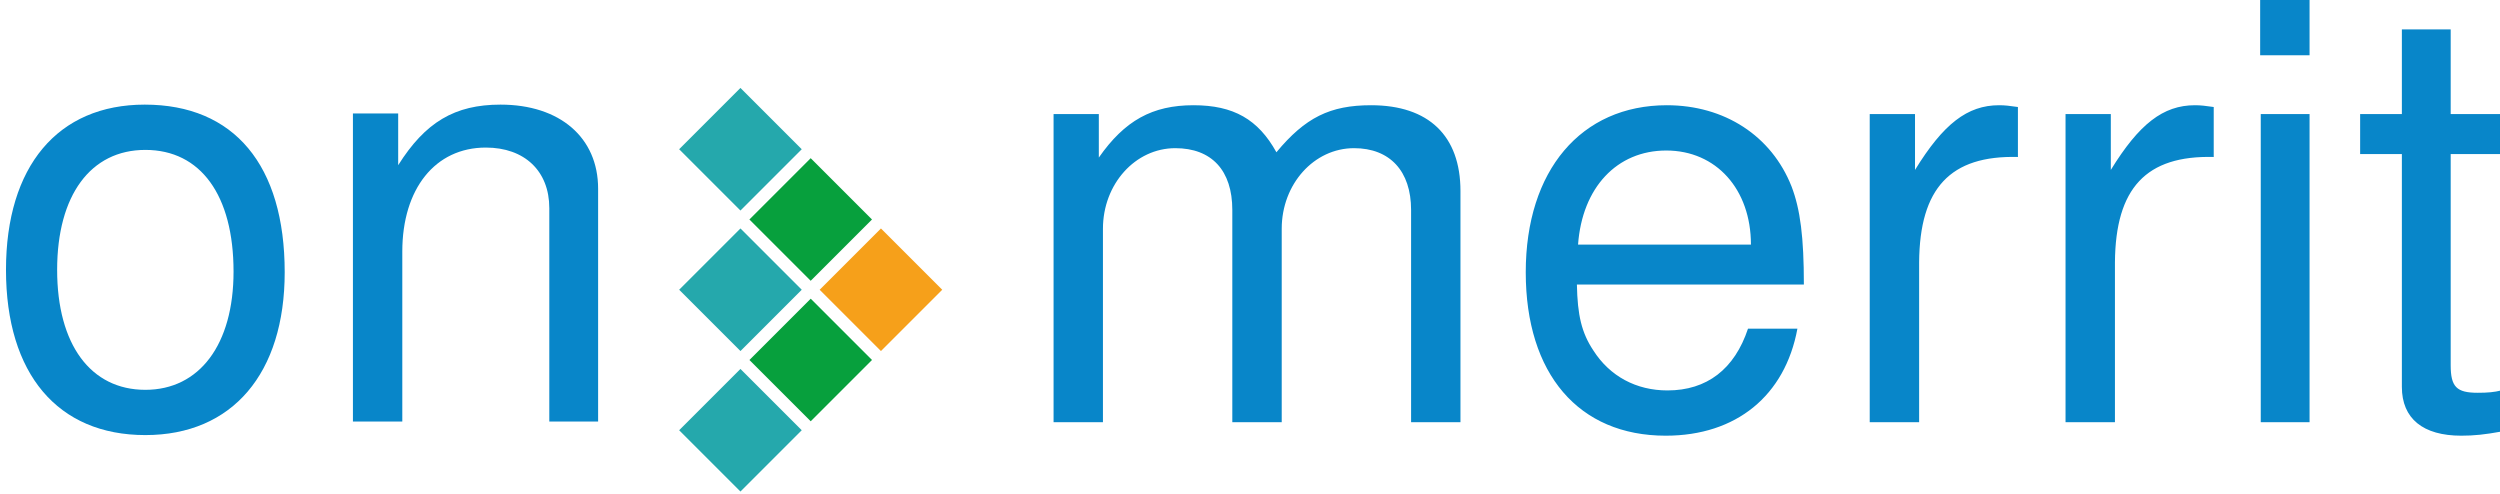
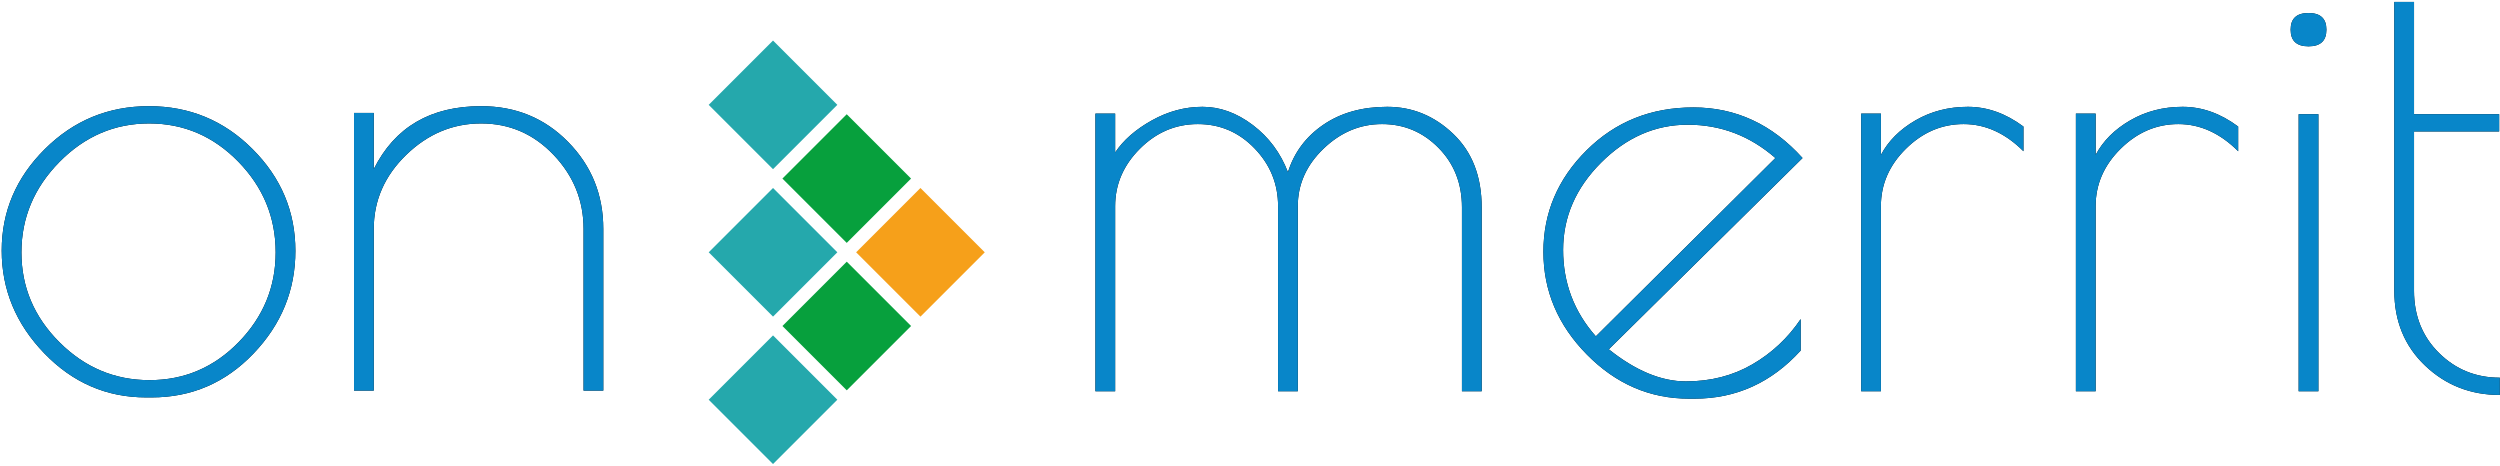
- <svg xmlns="http://www.w3.org/2000/svg" width="1318" height="260" viewBox="0 0 1318 260">
-   <g fill="none" fill-rule="evenodd" transform="translate(-8 -79)">
-     <g fill="#0886C9" font-family="Helvetica" font-size="310">
-       <text>
-         <tspan x="0" y="301.25">on</tspan>
-       </text>
-       <text>
-         <tspan x="541.74" y="301.57">merrit</tspan>
-       </text>
-     </g>
-     <g fill-rule="nonzero" transform="translate(366 125)">
+ <svg xmlns="http://www.w3.org/2000/svg" xmlns:xlink="http://www.w3.org/1999/xlink" width="1256" height="234" viewBox="0 0 1256 234">
+   <defs>
+     <path id="logo_on-merrit-a" d="M83.39,301.66 C63.55,301.66 46.5,294.272 32.24,279.495 C17.98,264.718 10.85,247.513 10.85,227.88 C10.85,208.247 18.083,191.248 32.55,176.885 C47.017,162.522 64.428,155.34 84.785,155.34 C105.142,155.34 122.502,162.522 136.865,176.885 C151.228,191.248 158.41,208.298 158.41,228.035 C158.41,247.772 151.383,264.977 137.33,279.65 C123.277,294.323 106.227,301.66 86.18,301.66 L83.39,301.66 Z M148.49,228.81 C148.49,211.243 142.238,196.053 129.735,183.24 C117.232,170.427 102.3,164.02 84.94,164.02 C67.58,164.02 52.545,170.478 39.835,183.395 C27.125,196.312 20.77,211.45 20.77,228.81 C20.77,246.17 27.125,261.205 39.835,273.915 C52.545,286.625 67.632,292.98 85.095,292.98 C102.558,292.98 117.49,286.625 129.89,273.915 C142.29,261.205 148.49,246.17 148.49,228.81 Z M197.78,298.25 L187.86,298.25 L187.86,158.75 L197.78,158.75 L197.78,186.96 C208.32,165.88 226.3,155.34 251.72,155.34 C269.08,155.34 283.65,161.333 295.43,173.32 C307.21,185.307 313.1,199.877 313.1,217.03 L313.1,298.25 L303.18,298.25 L303.18,217.03 C303.18,202.77 298.168,190.37 288.145,179.83 C278.122,169.29 265.98,164.02 251.72,164.02 C237.46,164.02 224.905,169.29 214.055,179.83 C203.205,190.37 197.78,202.77 197.78,217.03 L197.78,298.25 Z" />
+     <path id="logo_on-merrit-b" d="M657.06,188.52 C660.16,178.6 666.102,170.643 674.885,164.65 C683.668,158.657 694.363,155.66 706.97,155.66 C719.577,155.66 730.633,160.207 740.14,169.3 C749.647,178.393 754.4,190.69 754.4,206.19 L754.4,298.57 L744.48,298.57 L744.48,206.19 C744.48,194.203 740.553,184.232 732.7,176.275 C724.847,168.318 715.392,164.34 704.335,164.34 C693.278,164.34 683.462,168.473 674.885,176.74 C666.308,185.007 662.02,194.617 662.02,205.57 L662.02,298.57 L652.1,298.57 L652.1,205.57 C652.1,194.41 648.173,184.748 640.32,176.585 C632.467,168.422 622.96,164.34 611.8,164.34 C600.64,164.34 590.927,168.473 582.66,176.74 C574.393,185.007 570.26,194.617 570.26,205.57 L570.26,298.57 L560.34,298.57 L560.34,159.07 L570.26,159.07 L570.26,178.6 C574.393,172.4 580.542,167.027 588.705,162.48 C596.868,157.933 605.342,155.66 614.125,155.66 C622.908,155.66 631.33,158.708 639.39,164.805 C647.45,170.902 653.34,178.807 657.06,188.52 Z M861.35,302.29 L858.56,302.29 C838.927,302.29 821.825,294.902 807.255,280.125 C792.685,265.348 785.4,248.143 785.4,228.51 C785.4,208.877 792.633,191.878 807.1,177.515 C821.567,163.152 839.443,155.97 860.73,155.97 C882.017,155.97 900.307,164.443 915.6,181.39 L818.26,277.49 C831.693,288.237 844.61,293.61 857.01,293.61 C869.41,293.61 880.518,290.768 890.335,285.085 C900.152,279.402 908.263,271.807 914.67,262.3 L914.67,278.11 C899.997,294.23 882.223,302.29 861.35,302.29 Z M857.94,164.65 C841.613,164.65 827.095,171.005 814.385,183.715 C801.675,196.425 795.32,211.047 795.32,227.58 C795.32,244.113 800.797,258.58 811.75,270.98 L901.96,181.39 C889.147,170.23 874.473,164.65 857.94,164.65 Z M1026.58,177.98 C1017.487,168.887 1007.463,164.34 996.51,164.34 C985.557,164.34 975.895,168.473 967.525,176.74 C959.155,185.007 954.97,194.617 954.97,205.57 L954.97,298.57 L945.05,298.57 L945.05,159.07 L954.97,159.07 L954.97,179.84 C958.69,172.813 964.477,167.027 972.33,162.48 C980.183,157.933 988.967,155.66 998.68,155.66 C1008.393,155.66 1017.693,158.967 1026.58,165.58 L1026.58,177.98 Z M1134.46,177.98 C1125.367,168.887 1115.343,164.34 1104.39,164.34 C1093.437,164.34 1083.775,168.473 1075.405,176.74 C1067.035,185.007 1062.85,194.617 1062.85,205.57 L1062.85,298.57 L1052.93,298.57 L1052.93,159.07 L1062.85,159.07 L1062.85,179.84 C1066.57,172.813 1072.357,167.027 1080.21,162.48 C1088.063,157.933 1096.847,155.66 1106.56,155.66 C1116.273,155.66 1125.573,158.967 1134.46,165.58 L1134.46,177.98 Z M1174.76,159.38 L1174.76,298.57 L1164.84,298.57 L1164.84,159.38 L1174.76,159.38 Z M1169.8,125.28 C1163.807,125.28 1160.81,122.49 1160.81,116.91 C1160.81,111.33 1163.807,108.54 1169.8,108.54 C1175.793,108.54 1178.79,111.33 1178.79,116.91 C1178.79,122.49 1175.793,125.28 1169.8,125.28 Z M1265.9,291.75 L1265.9,300.43 C1251.227,300.43 1238.723,295.522 1228.39,285.705 C1218.057,275.888 1212.89,263.333 1212.89,248.04 L1212.89,102.96 L1222.81,102.96 L1222.81,159.38 L1265.59,159.38 L1265.59,168.06 L1222.81,168.06 L1222.81,248.04 C1222.81,260.647 1226.995,271.083 1235.365,279.35 C1243.735,287.617 1253.913,291.75 1265.9,291.75 Z" />
+   </defs>
+   <g fill="none" transform="translate(-10 -102)">
+     <use fill="#000" xlink:href="#logo_on-merrit-a" />
+     <use fill="#0886C9" xlink:href="#logo_on-merrit-a" />
+     <use fill="#000" xlink:href="#logo_on-merrit-b" />
+     <use fill="#0886C9" xlink:href="#logo_on-merrit-b" />
+     <g transform="translate(366 122)">
      <rect width="45.7" height="45.7" x="83.583" y="83.91" fill="#F6A01A" transform="rotate(-45 106.433 106.76)" />
      <rect width="45.7" height="45.7" x="46.56" y="120.935" fill="#07A03D" transform="rotate(-45 69.41 143.785)" />
      <rect width="45.7" height="45.7" x="9.513" y="157.97" fill="#25A8AC" transform="rotate(-45 32.363 180.82)" />
      <rect width="45.7" height="45.7" x="46.548" y="46.863" fill="#07A03D" transform="rotate(-45 69.398 69.713)" />
      <rect width="45.7" height="45.7" x="9.512" y="9.83" fill="#25A8AC" transform="rotate(-45 32.362 32.68)" />
      <rect width="45.7" height="45.7" x="9.518" y="83.905" fill="#25A8AC" transform="rotate(-45 32.368 106.755)" />
    </g>
  </g>
</svg>
